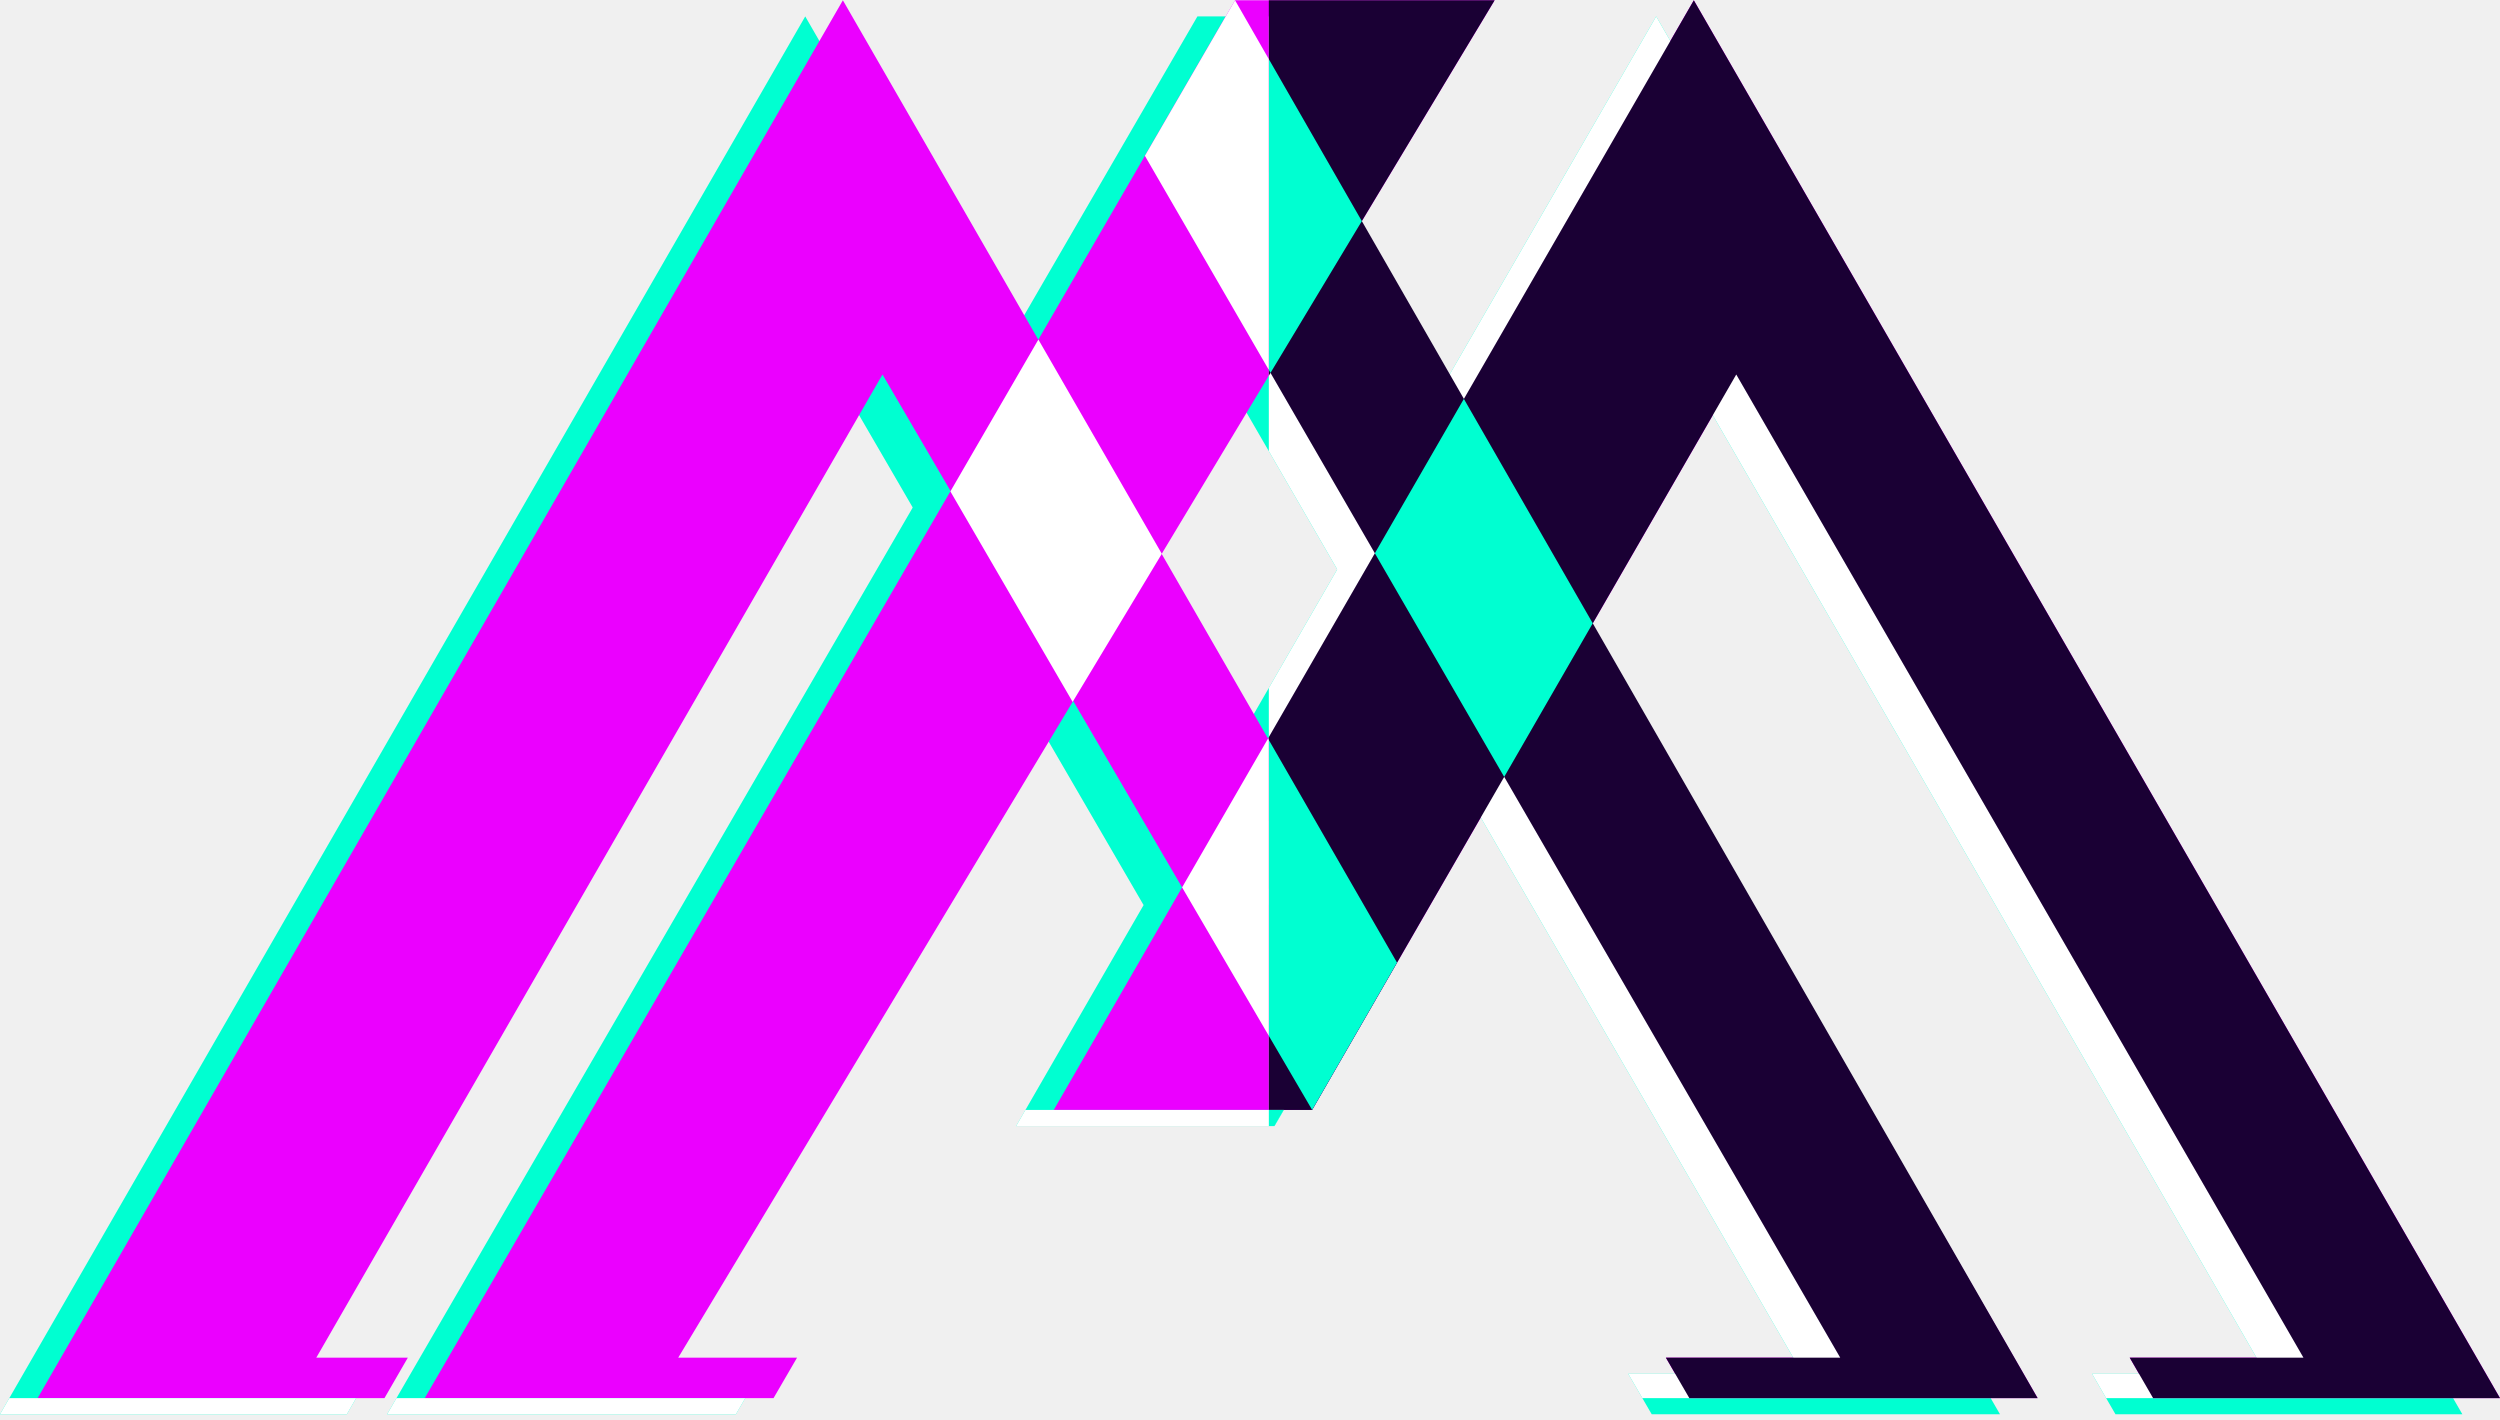
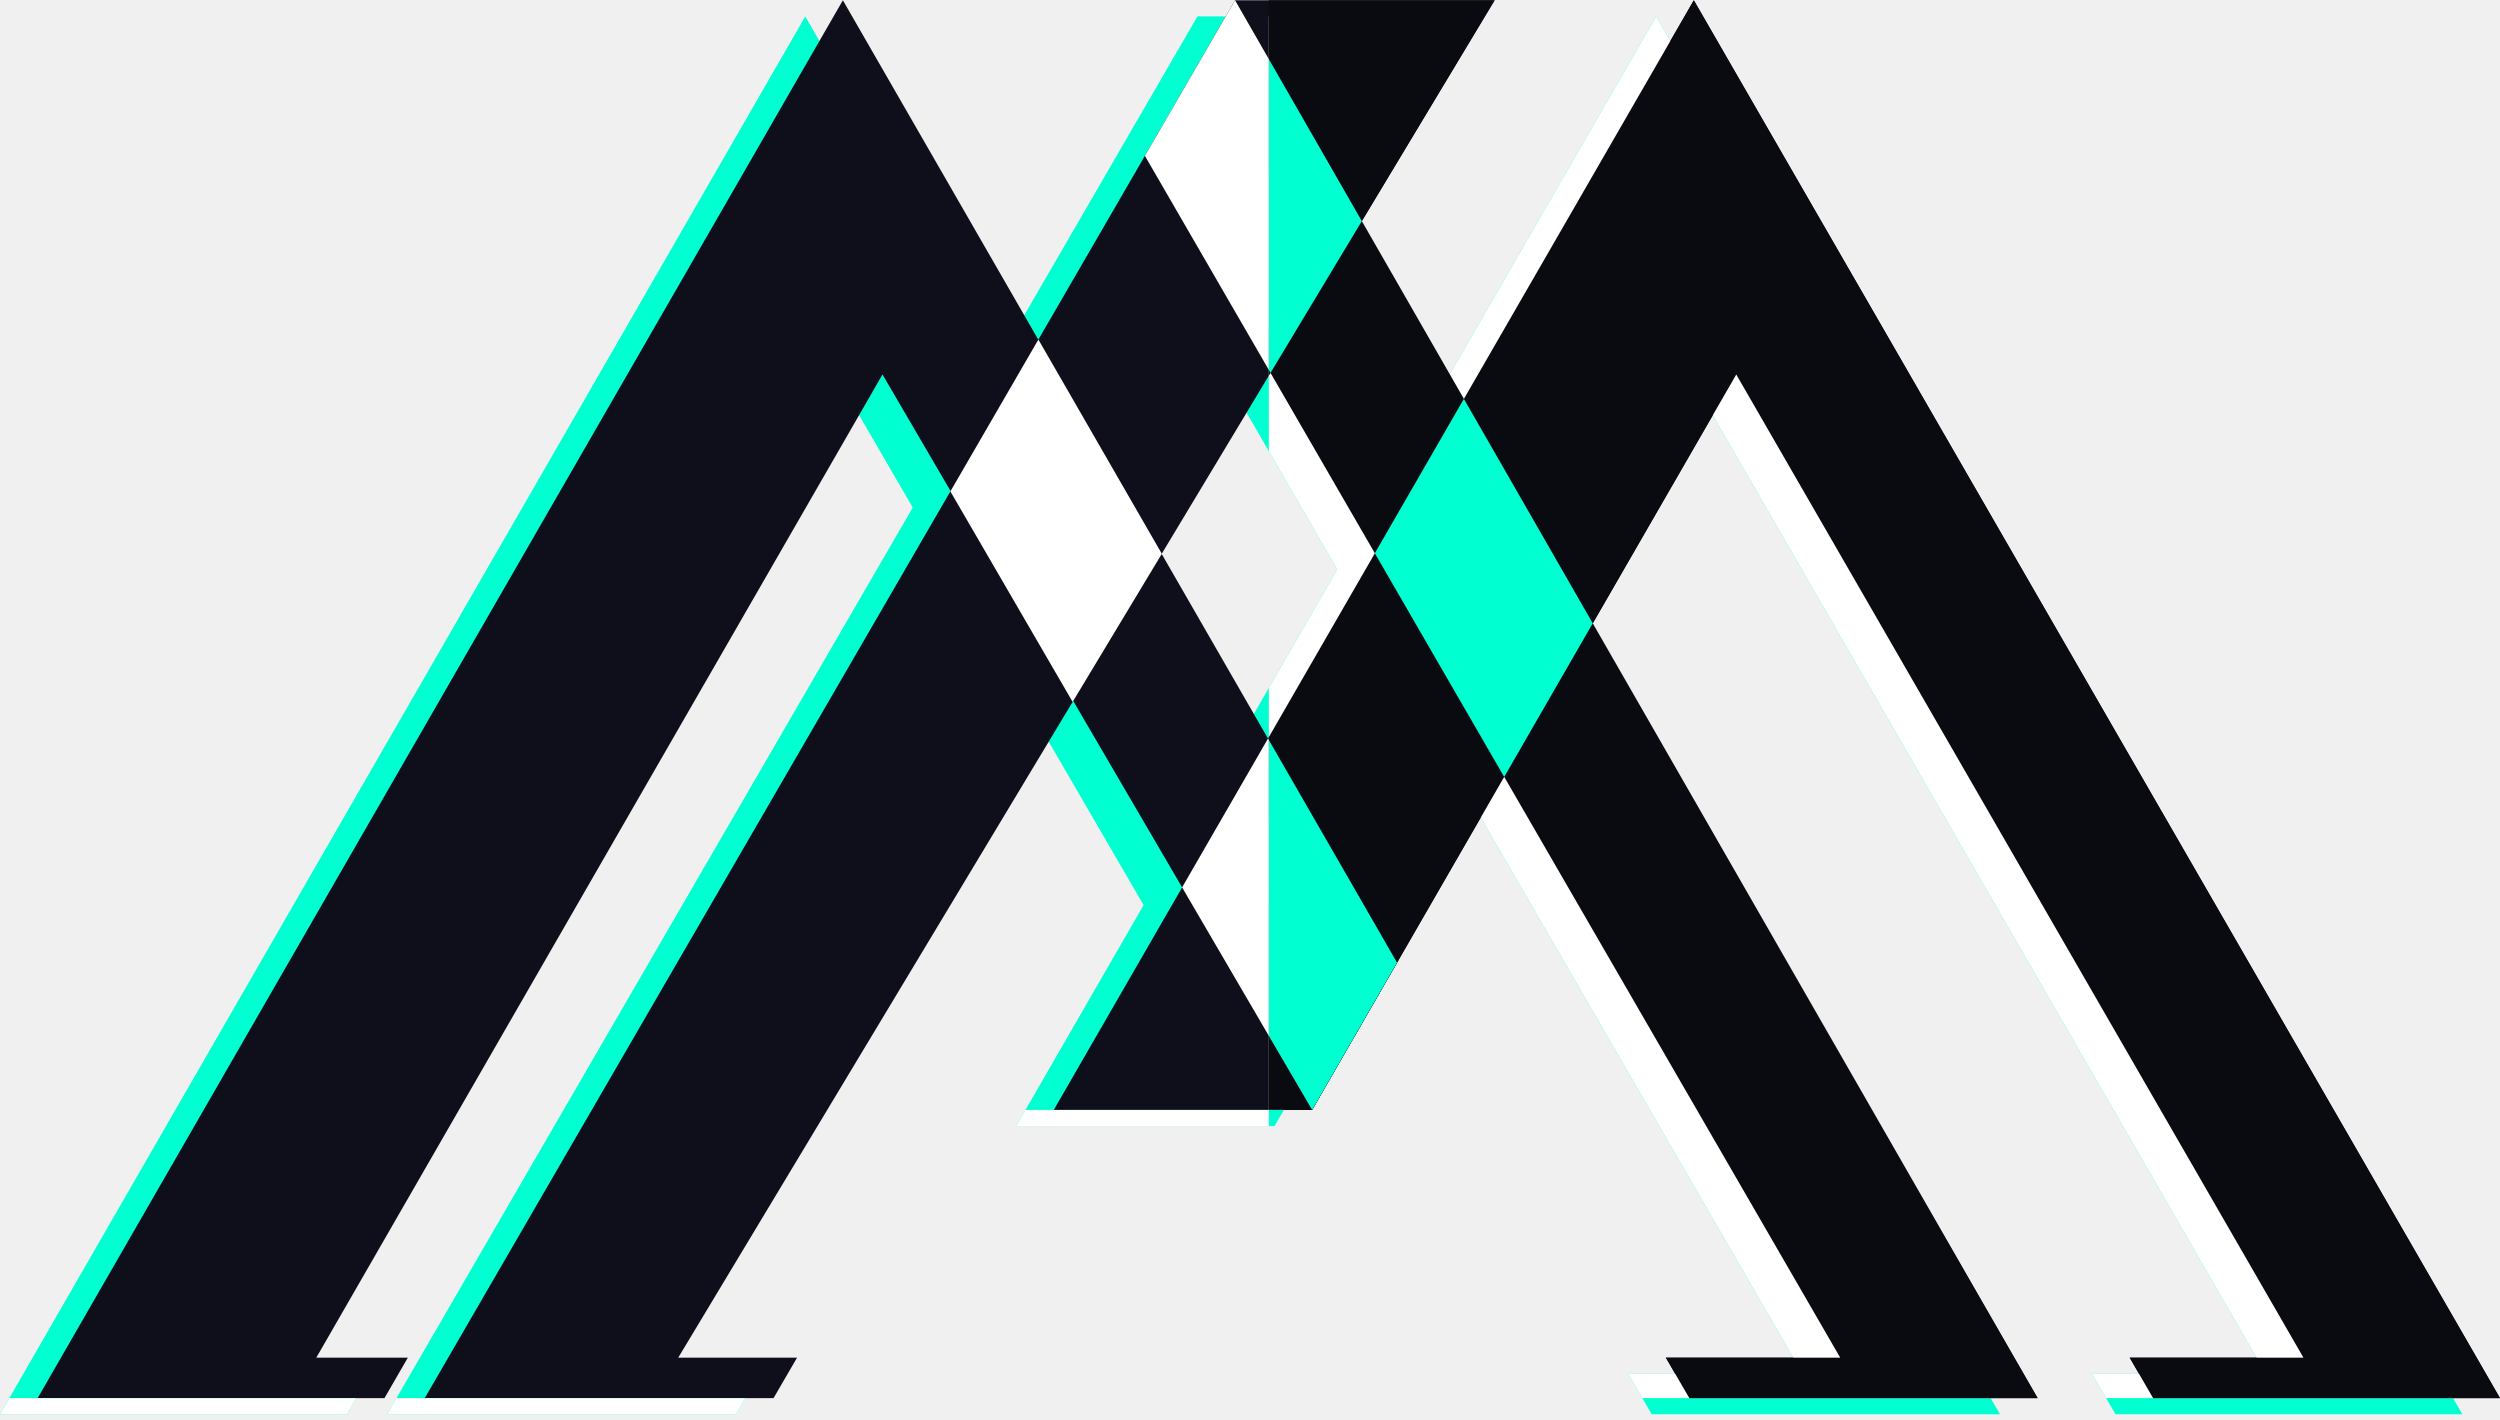
<svg xmlns="http://www.w3.org/2000/svg" width="465" height="264" viewBox="0 0 465 264" fill="none">
  <path d="M149.775 3.054L245 168.311H212.686L157.144 72.657L51.828 255.532H68.064H68.854L64.509 263.054H64.114H-0L149.775 3.054Z" fill="#00FFD1" />
  <path d="M238.39 32.054H206L335.283 255.53H303.647H302.853L307.219 263.054H307.616H372L238.39 32.054Z" fill="#00FFD1" />
  <path d="M308.05 3.054L458 263.054H393.875H393.479L389.128 255.532H389.919H421.447L315.944 72.657L237.054 209.447H189L308.05 3.054Z" fill="#00FFD1" />
  <path d="M222.719 3.054H271L119.146 255.532H140.453H141.248L136.876 263.054H136.478H72L222.719 3.054Z" fill="#00FFD1" />
-   <path d="M156.775 0.054L259.85 179.054L244.05 206.444L164.144 69.657L58.828 252.532H75.064H75.854L71.509 260.054H71.114H7L156.775 0.054Z" fill="#EB00FF" />
-   <path d="M245.39 29.054H213L342.283 252.53H310.647H309.853L314.219 260.054H314.616H379L245.39 29.054Z" fill="#EB00FF" />
-   <path d="M315.05 0.054L465 260.054H400.875H400.479L396.128 252.532H396.919H428.447L322.944 69.657L244.054 206.447H196L315.05 0.054Z" fill="#EB00FF" />
-   <path d="M229.719 0.054H278L126.146 252.532H147.453H148.248L143.876 260.054H143.478H79L229.719 0.054Z" fill="#EB00FF" />
+   <path d="M156.775 0.054L259.85 179.054L244.05 206.444L164.144 69.657L58.828 252.532H75.064H75.854L71.509 260.054H71.114H7L156.775 0.054Z" fill="#0F0F1B" />
+   <path d="M245.39 29.054H213L342.283 252.53H310.647H309.853L314.219 260.054H314.616H379L245.39 29.054Z" fill="#0F0F1B" />
+   <path d="M315.05 0.054L465 260.054H400.875H400.479L396.128 252.532H396.919H428.447L322.944 69.657L244.054 206.447H196L315.05 0.054Z" fill="#0F0F1B" />
+   <path d="M229.719 0.054H278L126.146 252.532H147.453H148.248L143.876 260.054H143.478H79L229.719 0.054Z" fill="#0F0F1B" />
  <g clip-path="url(#clip0_135_69)">
    <path d="M149.775 3.054L245 168.311H212.686L157.144 72.657L51.828 255.532H68.064H68.854L64.509 263.054H64.114H-0L149.775 3.054Z" fill="white" />
    <path d="M238.39 32.054H206L335.283 255.53H303.647H302.853L307.219 263.054H307.616H372L238.39 32.054Z" fill="white" />
    <path d="M308.05 3.054L458 263.054H393.875H393.479L389.128 255.532H389.919H421.447L315.944 72.657L237.054 209.447H189L308.05 3.054Z" fill="white" />
    <path d="M222.719 3.054H271L119.146 255.532H140.453H141.248L136.876 263.054H136.478H72L222.719 3.054Z" fill="white" />
-     <path d="M156.775 0.054L252 165.311H219.686L164.144 69.657L58.828 252.532H75.064H75.854L71.509 260.054H71.114H7L156.775 0.054Z" fill="#1A0034" />
-     <path d="M229.72 0.054L213 29.054L342.283 252.53H310.647H309.853L314.219 260.054H314.616H379L229.72 0.054Z" fill="#1A0034" />
-     <path d="M315.05 0.054L465 260.054H400.875H400.479L396.128 252.532H396.919H428.447L322.944 69.657L244.054 206.447H196L315.05 0.054Z" fill="#1A0034" />
-     <path d="M229.719 0.054H278L126.146 252.532H147.453H148.248L143.876 260.054H143.478H79L229.719 0.054Z" fill="#1A0034" />
+     <path d="M156.775 0.054L252 165.311H219.686L164.144 69.657L58.828 252.532H75.064H75.854L71.509 260.054H71.114H7L156.775 0.054Z" fill="#0A0A11" />
+     <path d="M229.72 0.054L213 29.054L342.283 252.53H310.647H309.853L314.219 260.054H314.616H379L229.72 0.054Z" fill="#0A0A11" />
+     <path d="M315.05 0.054L465 260.054H400.875H400.479L396.128 252.532H396.919H428.447L322.944 69.657L244.054 206.447H196L315.05 0.054Z" fill="#0A0A11" />
+     <path d="M229.719 0.054H278L126.146 252.532H147.453H148.248L143.876 260.054H143.478H79L229.719 0.054Z" fill="#0A0A11" />
  </g>
  <path d="M236 206.444L238.79 206.444L237.05 209.444H236V206.444Z" fill="#00FFD1" />
  <path d="M190.73 206.444H236V209.444L189 209.444L190.73 206.444Z" fill="white" />
  <path d="M73.74 260.054H138.62L136.88 263.054H72L73.74 260.054Z" fill="white" />
  <path d="M1.73 260.054H66.24L64.51 263.054H-0L1.73 260.054Z" fill="white" />
  <path d="M236 29.054V10.994L253.3 41.124L236.31 69.354L236 68.804V29.054Z" fill="#00FFD1" />
  <path d="M236 137.634L259.85 179.054L244.06 206.444L236 192.664V137.634Z" fill="#00FFD1" />
  <path d="M255.72 102.904L272.28 74.194L296.25 115.934L279.78 144.504L255.72 102.904Z" fill="#00FFD1" />
  <path d="M236 137.634V149.054V192.664L219.87 165.054L235.85 137.374L236 137.634Z" fill="white" />
  <path d="M176.77 91.404L193.14 63.154L216.1 103.004L199.51 130.554L176.77 91.404Z" fill="white" />
  <path d="M212.95 28.984L229.72 0.054L236 10.994V68.804L212.95 28.984Z" fill="white" />
  <defs>
    <clipPath id="clip0_135_69">
      <rect width="229" height="260" fill="white" transform="translate(236 0.0543213)" />
    </clipPath>
  </defs>
</svg>
